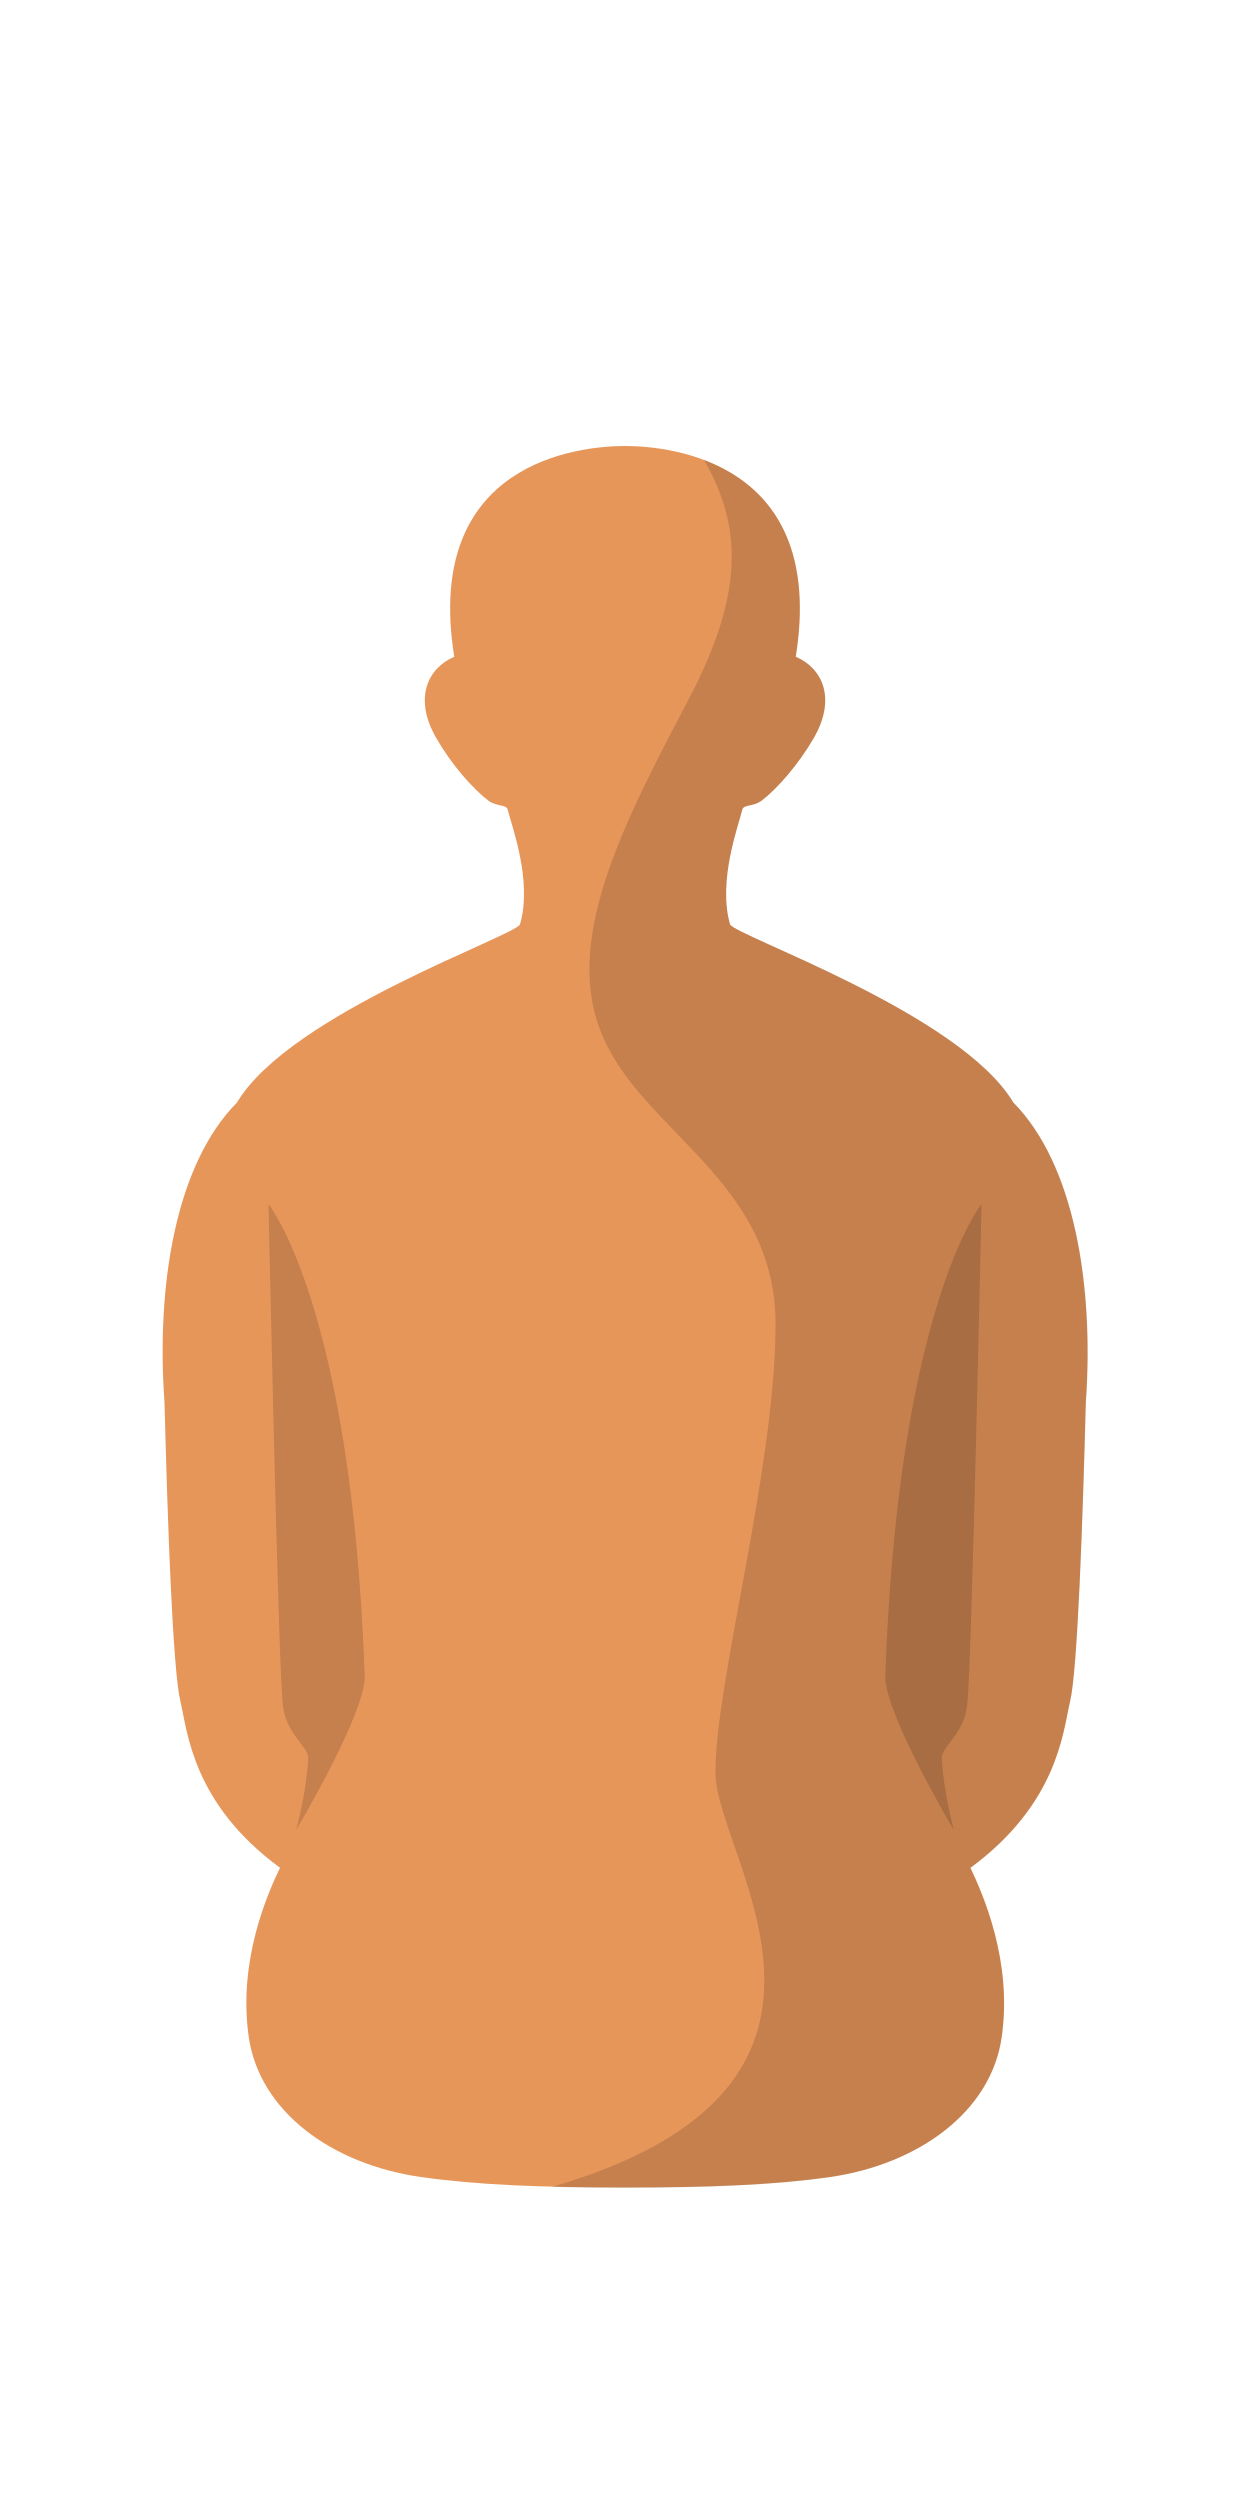
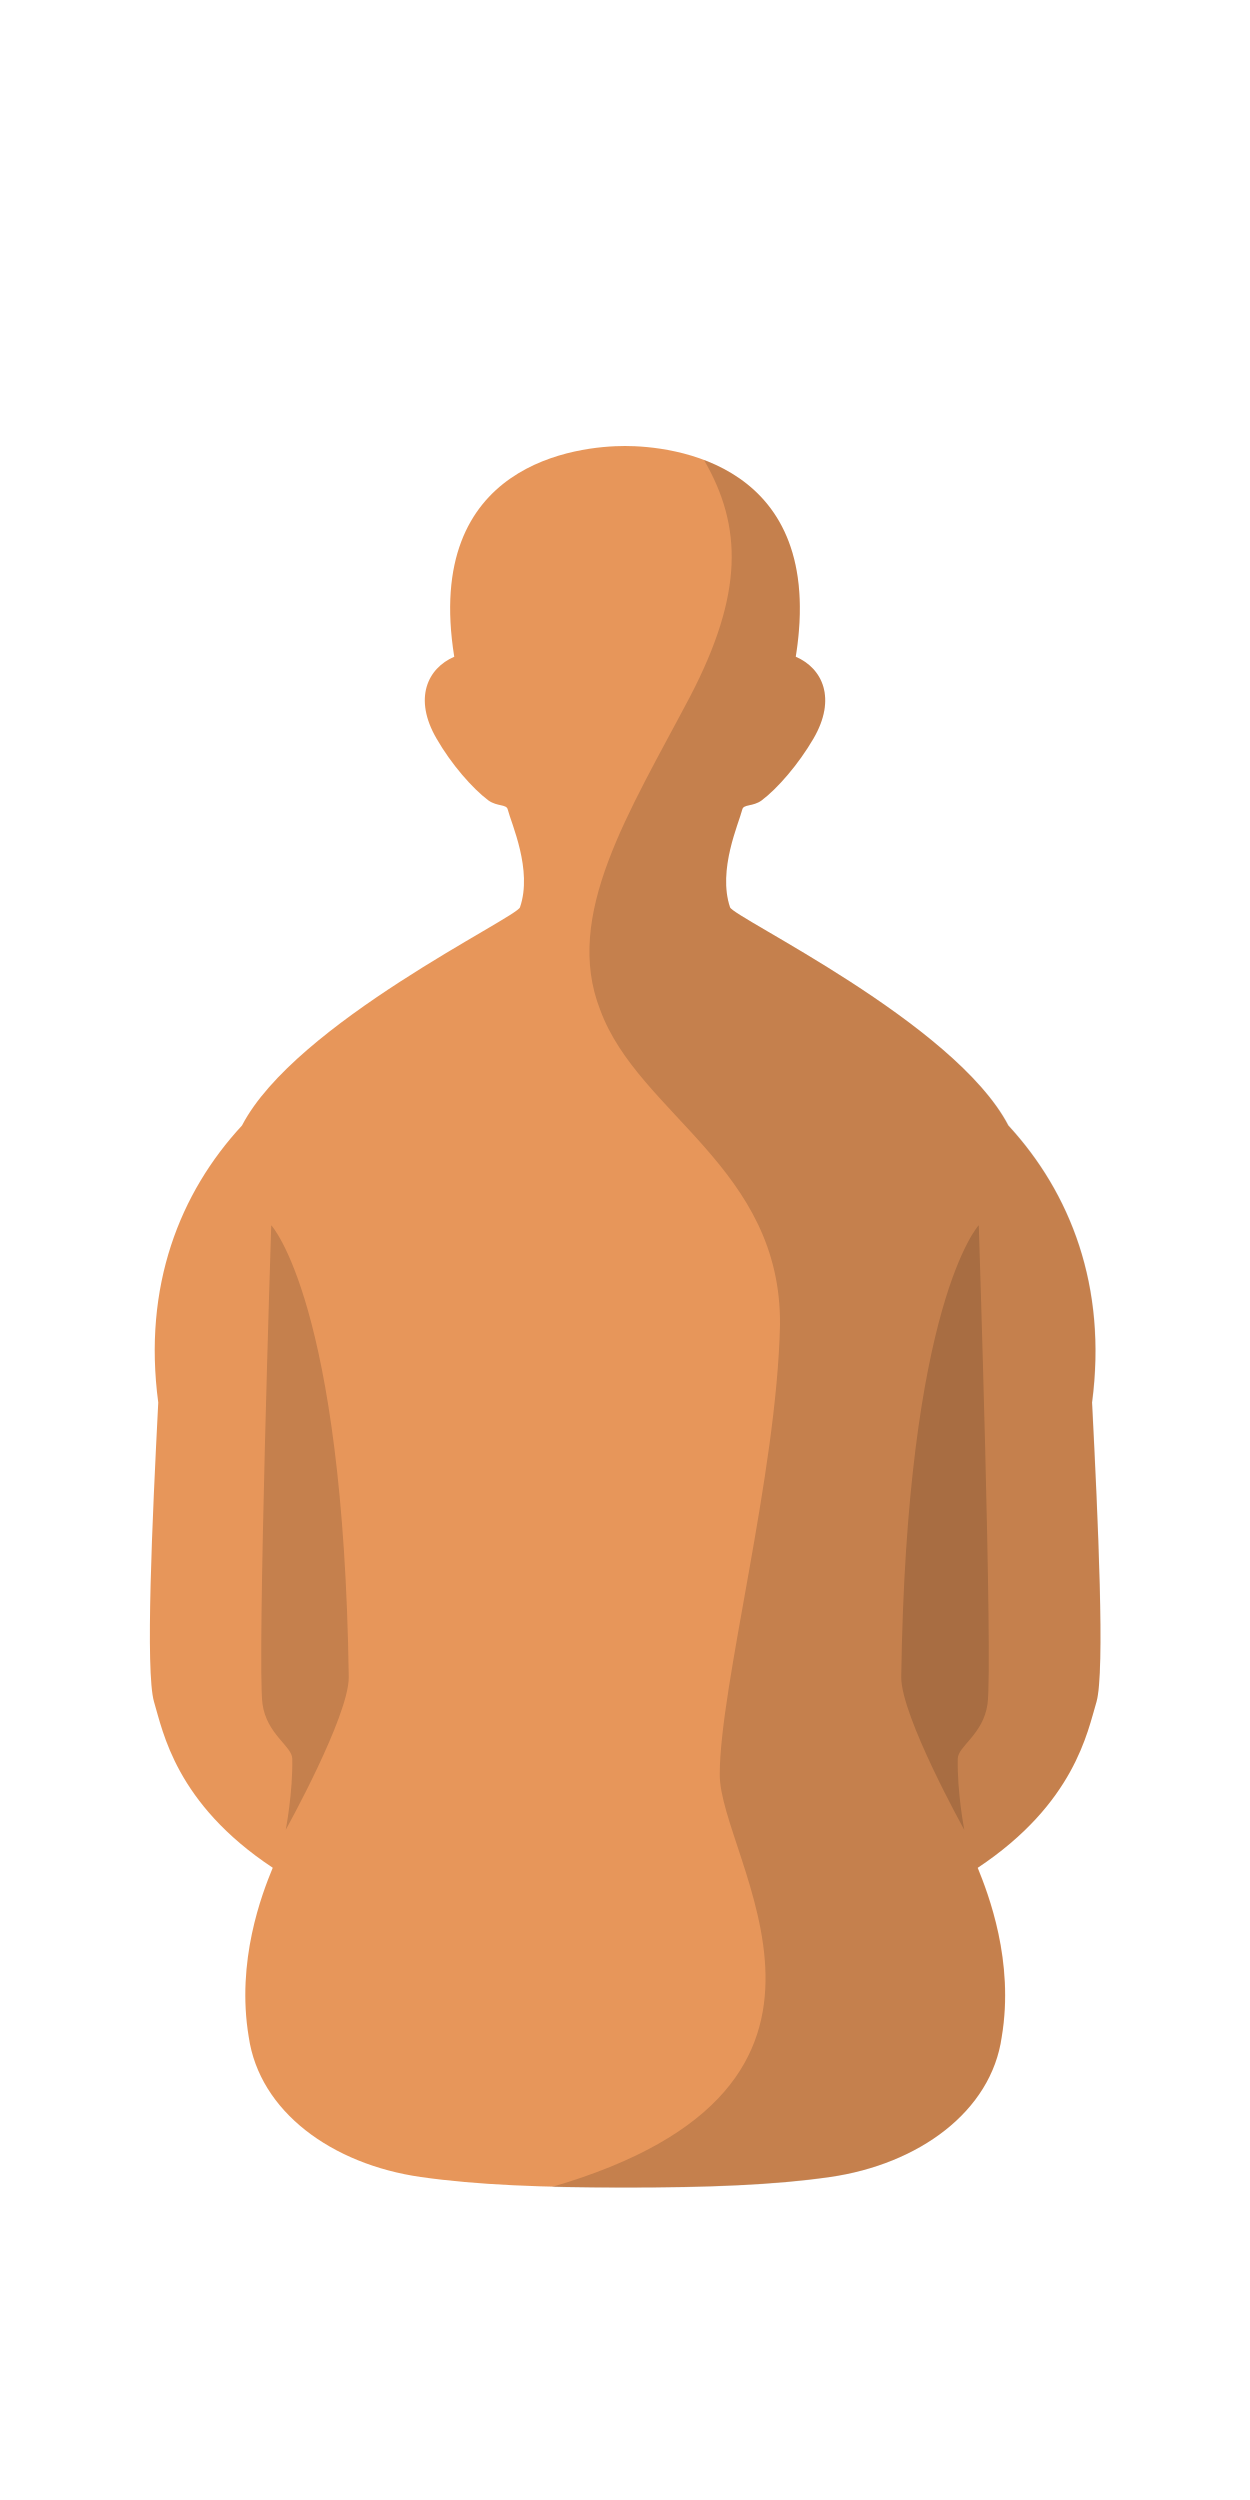
<svg xmlns="http://www.w3.org/2000/svg" version="1.1" id="Gabarit_Dos_Femme_Agee" x="0px" y="0px" width="500px" height="1000px" viewBox="0 0 500 1000" style="enable-background:new 0 0 500 1000;" xml:space="preserve">
  <style type="text/css">
	.st0{fill:#E7965A;}
	.st1{opacity:0.15;}
</style>
  <g id="Female_Base_1004">
-     <path class="st0" d="M434.3,561C437.6,514 429.7,465.7 405.3,441C383.9,405.1 293.1,374 292,369.7C287,352.3 295.5,329.9 296.9,323.9C297.4,321.7 301.1,322.8 304.6,320.3C311,315.4 319.4,305.7 325.4,295.4C334.7,279.4 329,267.3 318.3,262.7C330.8,184.8 268.5,178.4 250,178.4C231.5,178.4 169.2,184.8 181.7,262.7C171,267.3 165.3,279.4 174.6,295.4C180.5,305.7 189,315.4 195.4,320.3C199,322.8 202.6,321.7 203.1,323.9C204.5,329.9 213.1,352.3 208,369.7C206.9,374.1 116.1,405.2 94.8,441C70.3,465.7 62.4,514 65.8,561C67,608 69.1,668.5 72.2,680.7C75,692.7 77,721.4 112,747.1C107,757.5 95.1,784.4 99.5,814.8C103.8,844.6 132.7,865.7 168.3,870.8C190.7,874 217,875 250.1,875C283.2,875 309.5,874 331.9,870.8C367.5,865.7 396.5,844.6 400.7,814.8C405.1,784.4 393.1,757.5 388.2,747.1C423.2,721.3 425.2,692.7 428,680.7C431,668.5 433.1,607.9 434.3,561z" />
-     <path class="st1" d="M107.4,481.7C107.4,481.7 140.7,522.4 145.9,670.9C145.5,686.6 118.5,731.9 118.5,731.9C118.5,731.9 122.6,716.9 123.3,703.4C123.5,698.5 114.2,693.7 113.1,681.6C111.3,665.7 107.4,481.7 107.4,481.7zM386.9,681.6C385.8,693.7 376.5,698.5 376.7,703.4C377.4,716.9 381.5,731.9 381.5,731.9C381.5,731.9 354.5,686.6 354.1,670.9C359.3,522.4 392.6,481.7 392.6,481.7C392.6,481.7 388.7,665.7 386.9,681.6z" />
-     <path class="st1" d="M428,680.7C431.1,668.5 433.1,607.9 434.4,561C437.7,514 429.8,465.7 405.4,441C383.9,405.1 293.1,374 292,369.7C287,352.3 295.5,329.9 296.9,323.9C297.4,321.7 301.1,322.8 304.6,320.3C311,315.4 319.4,305.7 325.4,295.4C334.7,279.4 329,267.3 318.3,262.7C326.2,213 303.8,192.4 281.6,184L281.6,184C297.1,210.7 297.3,237.7 276.1,278.5C251.6,325.3 225.2,373.8 240.1,412C255.4,452.8 311.9,471.9 310.2,532.4C309.5,589.9 285.8,674.3 286.2,709.6C286.7,743.3 359.5,834.4 220.7,874.8C229.8,875 239.6,875.1 250,875.1C283.1,875.1 309.4,874.1 331.8,870.9C367.4,865.8 396.4,844.7 400.6,814.9C405,784.5 393,757.6 388.1,747.2C423.1,721.4 425.1,692.7 428,680.7z" />
+     <path class="st0" d="M436.8,561C442.9,514.5 428.1,477.1 403.3,450.2C381.9,409.1 293.1,366.9 292,362.9C287,348 295.5,329.4 296.9,323.8C297.4,321.6 301.1,322.7 304.6,320.2C311,315.4 319.4,305.7 325.4,295.4C334.7,279.4 329,267.3 318.3,262.7C330.8,184.8 268.5,178.4 250,178.4C231.5,178.4 169.2,184.8 181.7,262.7C171,267.3 165.3,279.4 174.6,295.4C180.5,305.7 189,315.4 195.4,320.2C199,322.7 202.6,321.6 203.1,323.8C204.5,329.4 213.1,348 208,362.9C206.9,367 118.1,409.2 96.8,450.2C71.9,477.1 57.1,514.5 63.3,561C60.9,608 58.1,668.5 61.6,680.7C65.2,692.7 70.3,721.4 109.1,747.1C104.8,757.5 94.4,784.4 99.5,814.8C103.8,844.6 132.7,865.7 168.3,870.8C190.7,874 217,875 250.1,875C283.2,875 309.5,874 331.9,870.8C367.5,865.7 396.5,844.6 400.7,814.8C405.8,784.4 395.3,757.5 391.1,747.1C429.9,721.3 435,692.7 438.6,680.7C442,668.5 439.2,607.9 436.8,561z" />
+     <path class="st1" d="M108.5,490.1C108.5,490.1 137.4,521.1 139.5,670.9C139.5,686.6 114.3,731.9 114.3,731.9C114.3,731.9 117.2,716.9 116.9,703.4C116.8,698.5 106.7,693.7 105,681.6C102.8,665.7 108.5,490.1 108.5,490.1zM395,681.6C393.3,693.7 383.2,698.5 383.1,703.4C382.8,716.9 385.7,731.9 385.7,731.9C385.7,731.9 360.5,686.6 360.5,670.9C362.6,521.1 391.5,490.1 391.5,490.1C391.5,490.1 397.2,665.7 395,681.6z" />
+     <path class="st1" d="M438.6,680.7C442.1,668.5 439.2,607.9 436.9,561C443,514.5 428.2,477.1 403.5,450.2C381.9,409.1 293.1,366.9 292,362.9C287,348 295.5,329.4 296.9,323.8C297.4,321.6 301.1,322.7 304.6,320.2C311,315.4 319.4,305.7 325.4,295.4C334.7,279.4 329,267.3 318.3,262.7C326.2,213 303.8,192.4 281.6,184L281.6,184C297.1,210.7 297.3,237.7 276.1,278.5C251.6,325 225.2,366.1 240.1,404C255.4,445.7 312.6,467.1 312,530C310.7,589.9 288,674.3 287.9,709.6C287.5,743.3 359.5,834.4 220.7,874.8C229.8,875 239.6,875.1 250,875.1C283.1,875.1 309.4,874.1 331.8,870.9C367.4,865.8 396.4,844.7 400.6,814.9C405.7,784.5 395.2,757.6 391,747.2C429.8,721.4 434.9,692.7 438.6,680.7z" />
  </g>
</svg>
